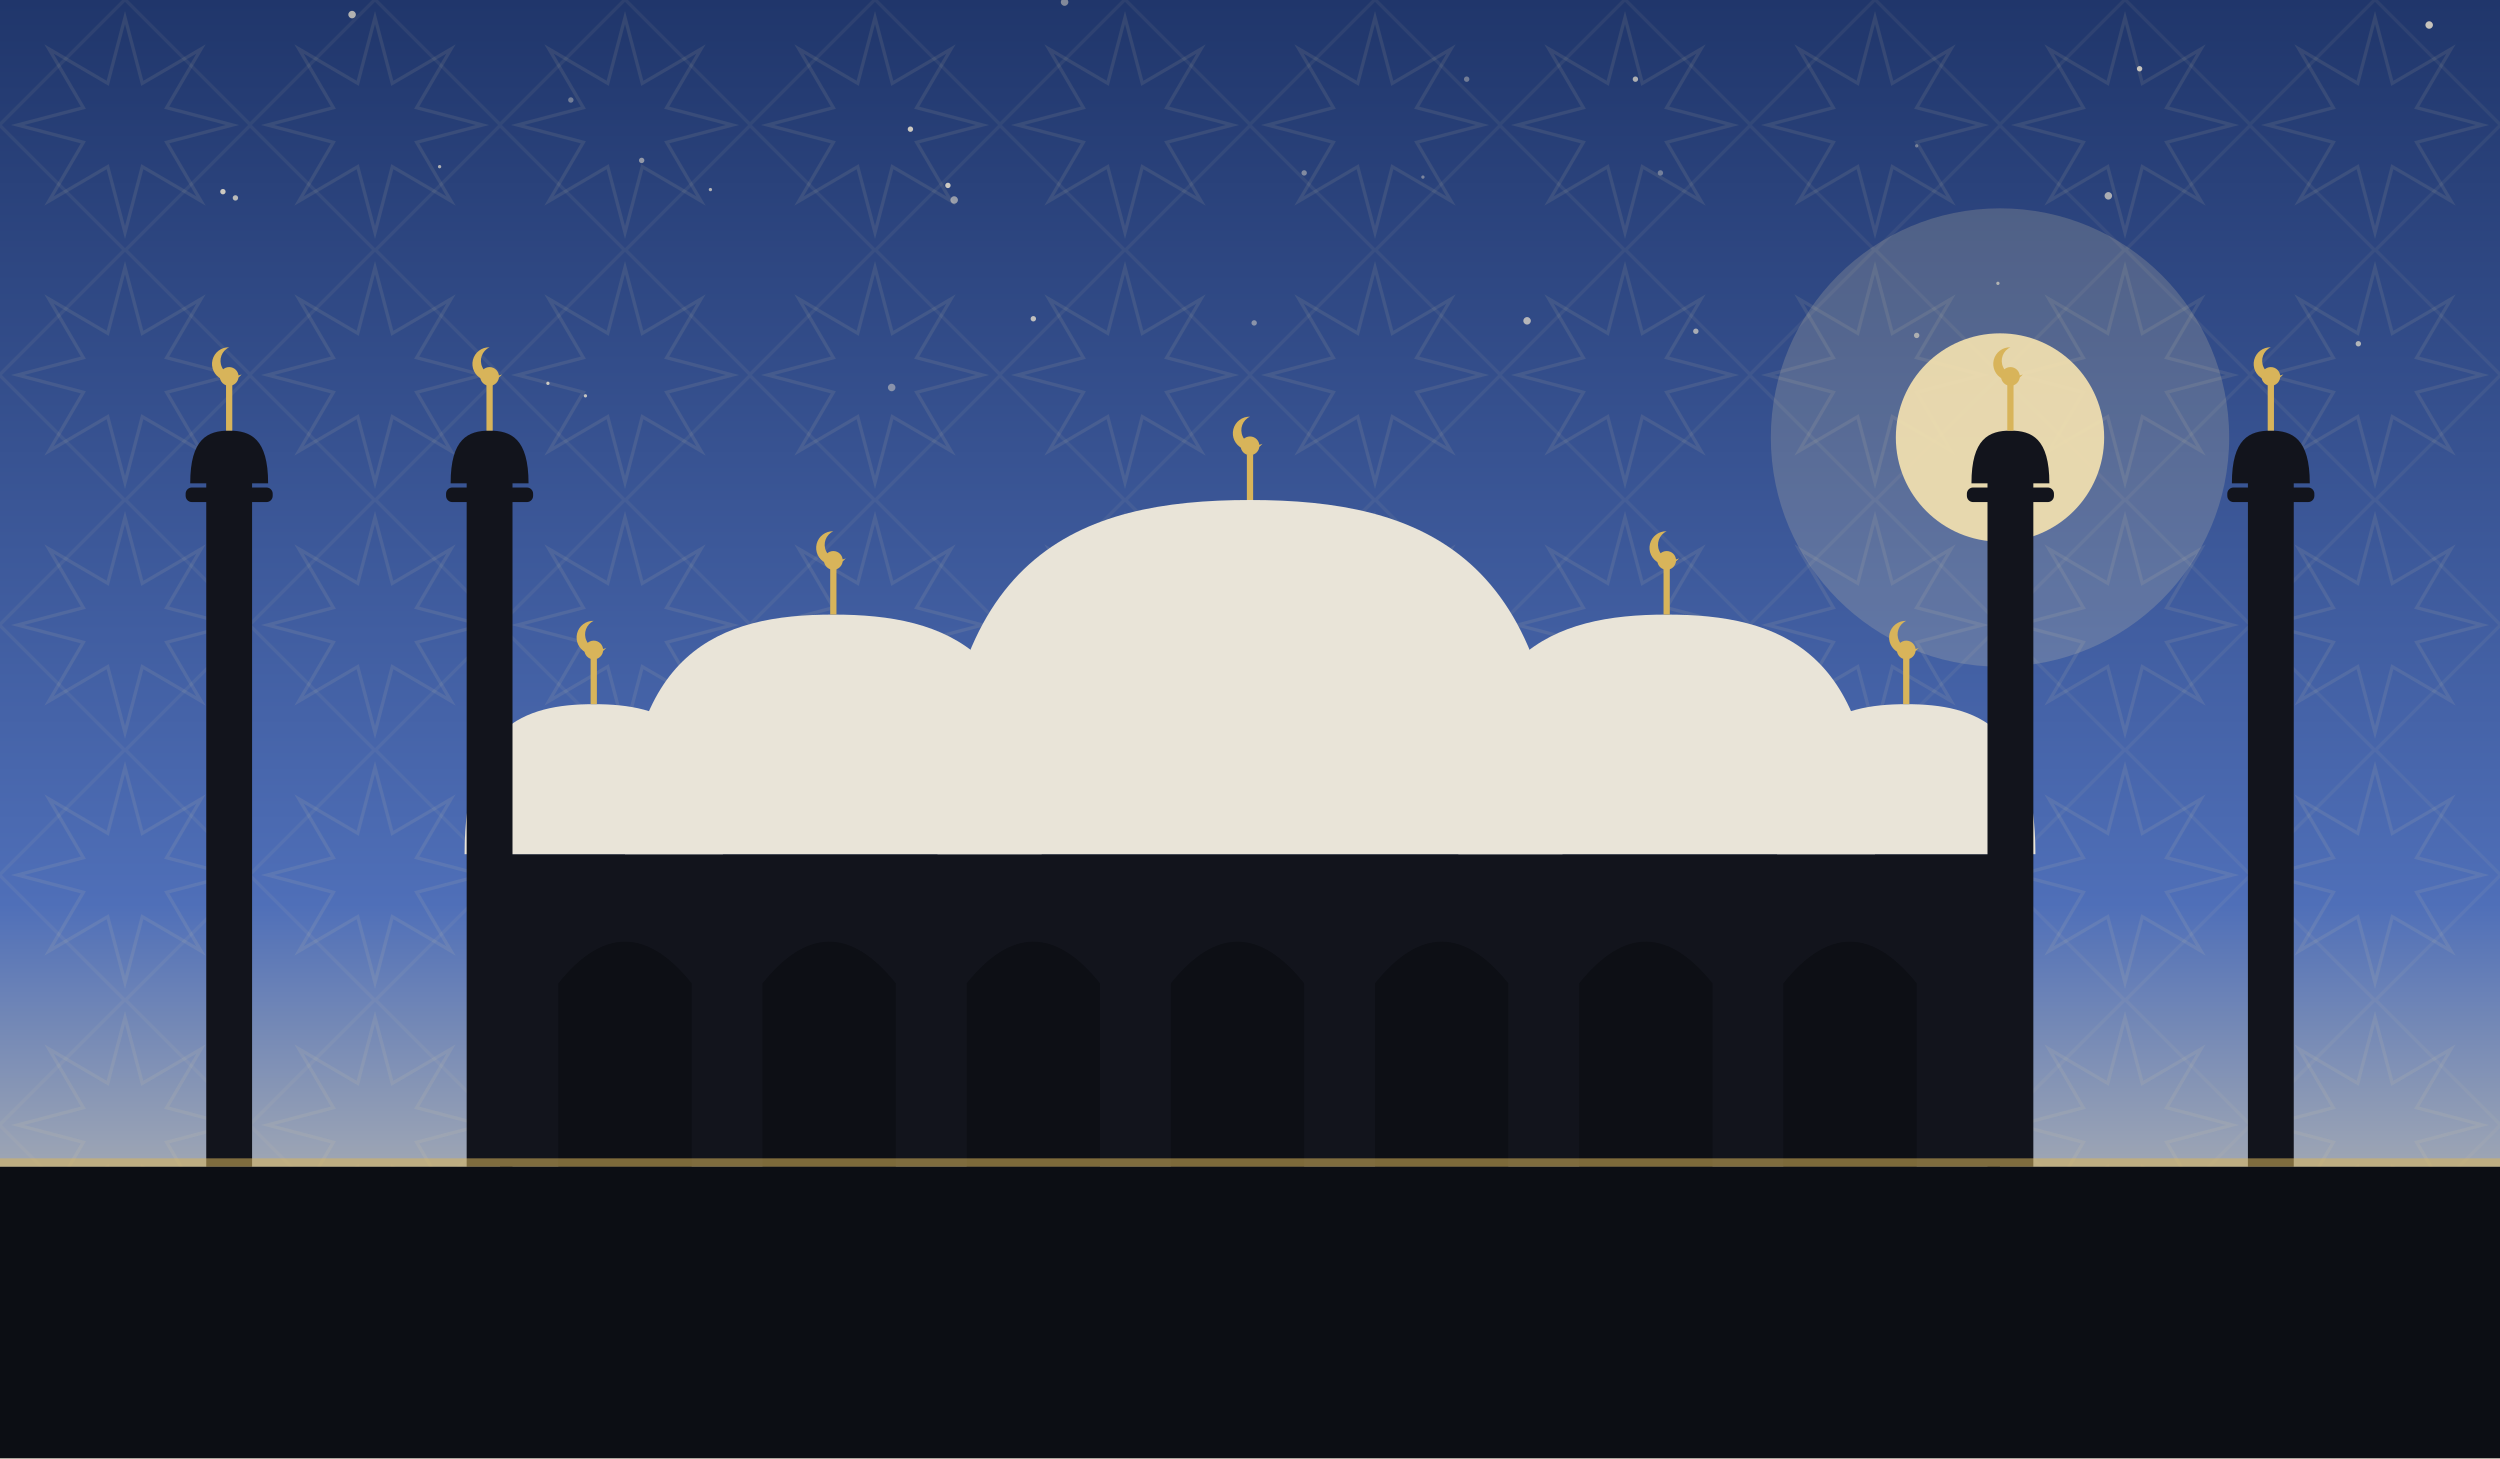
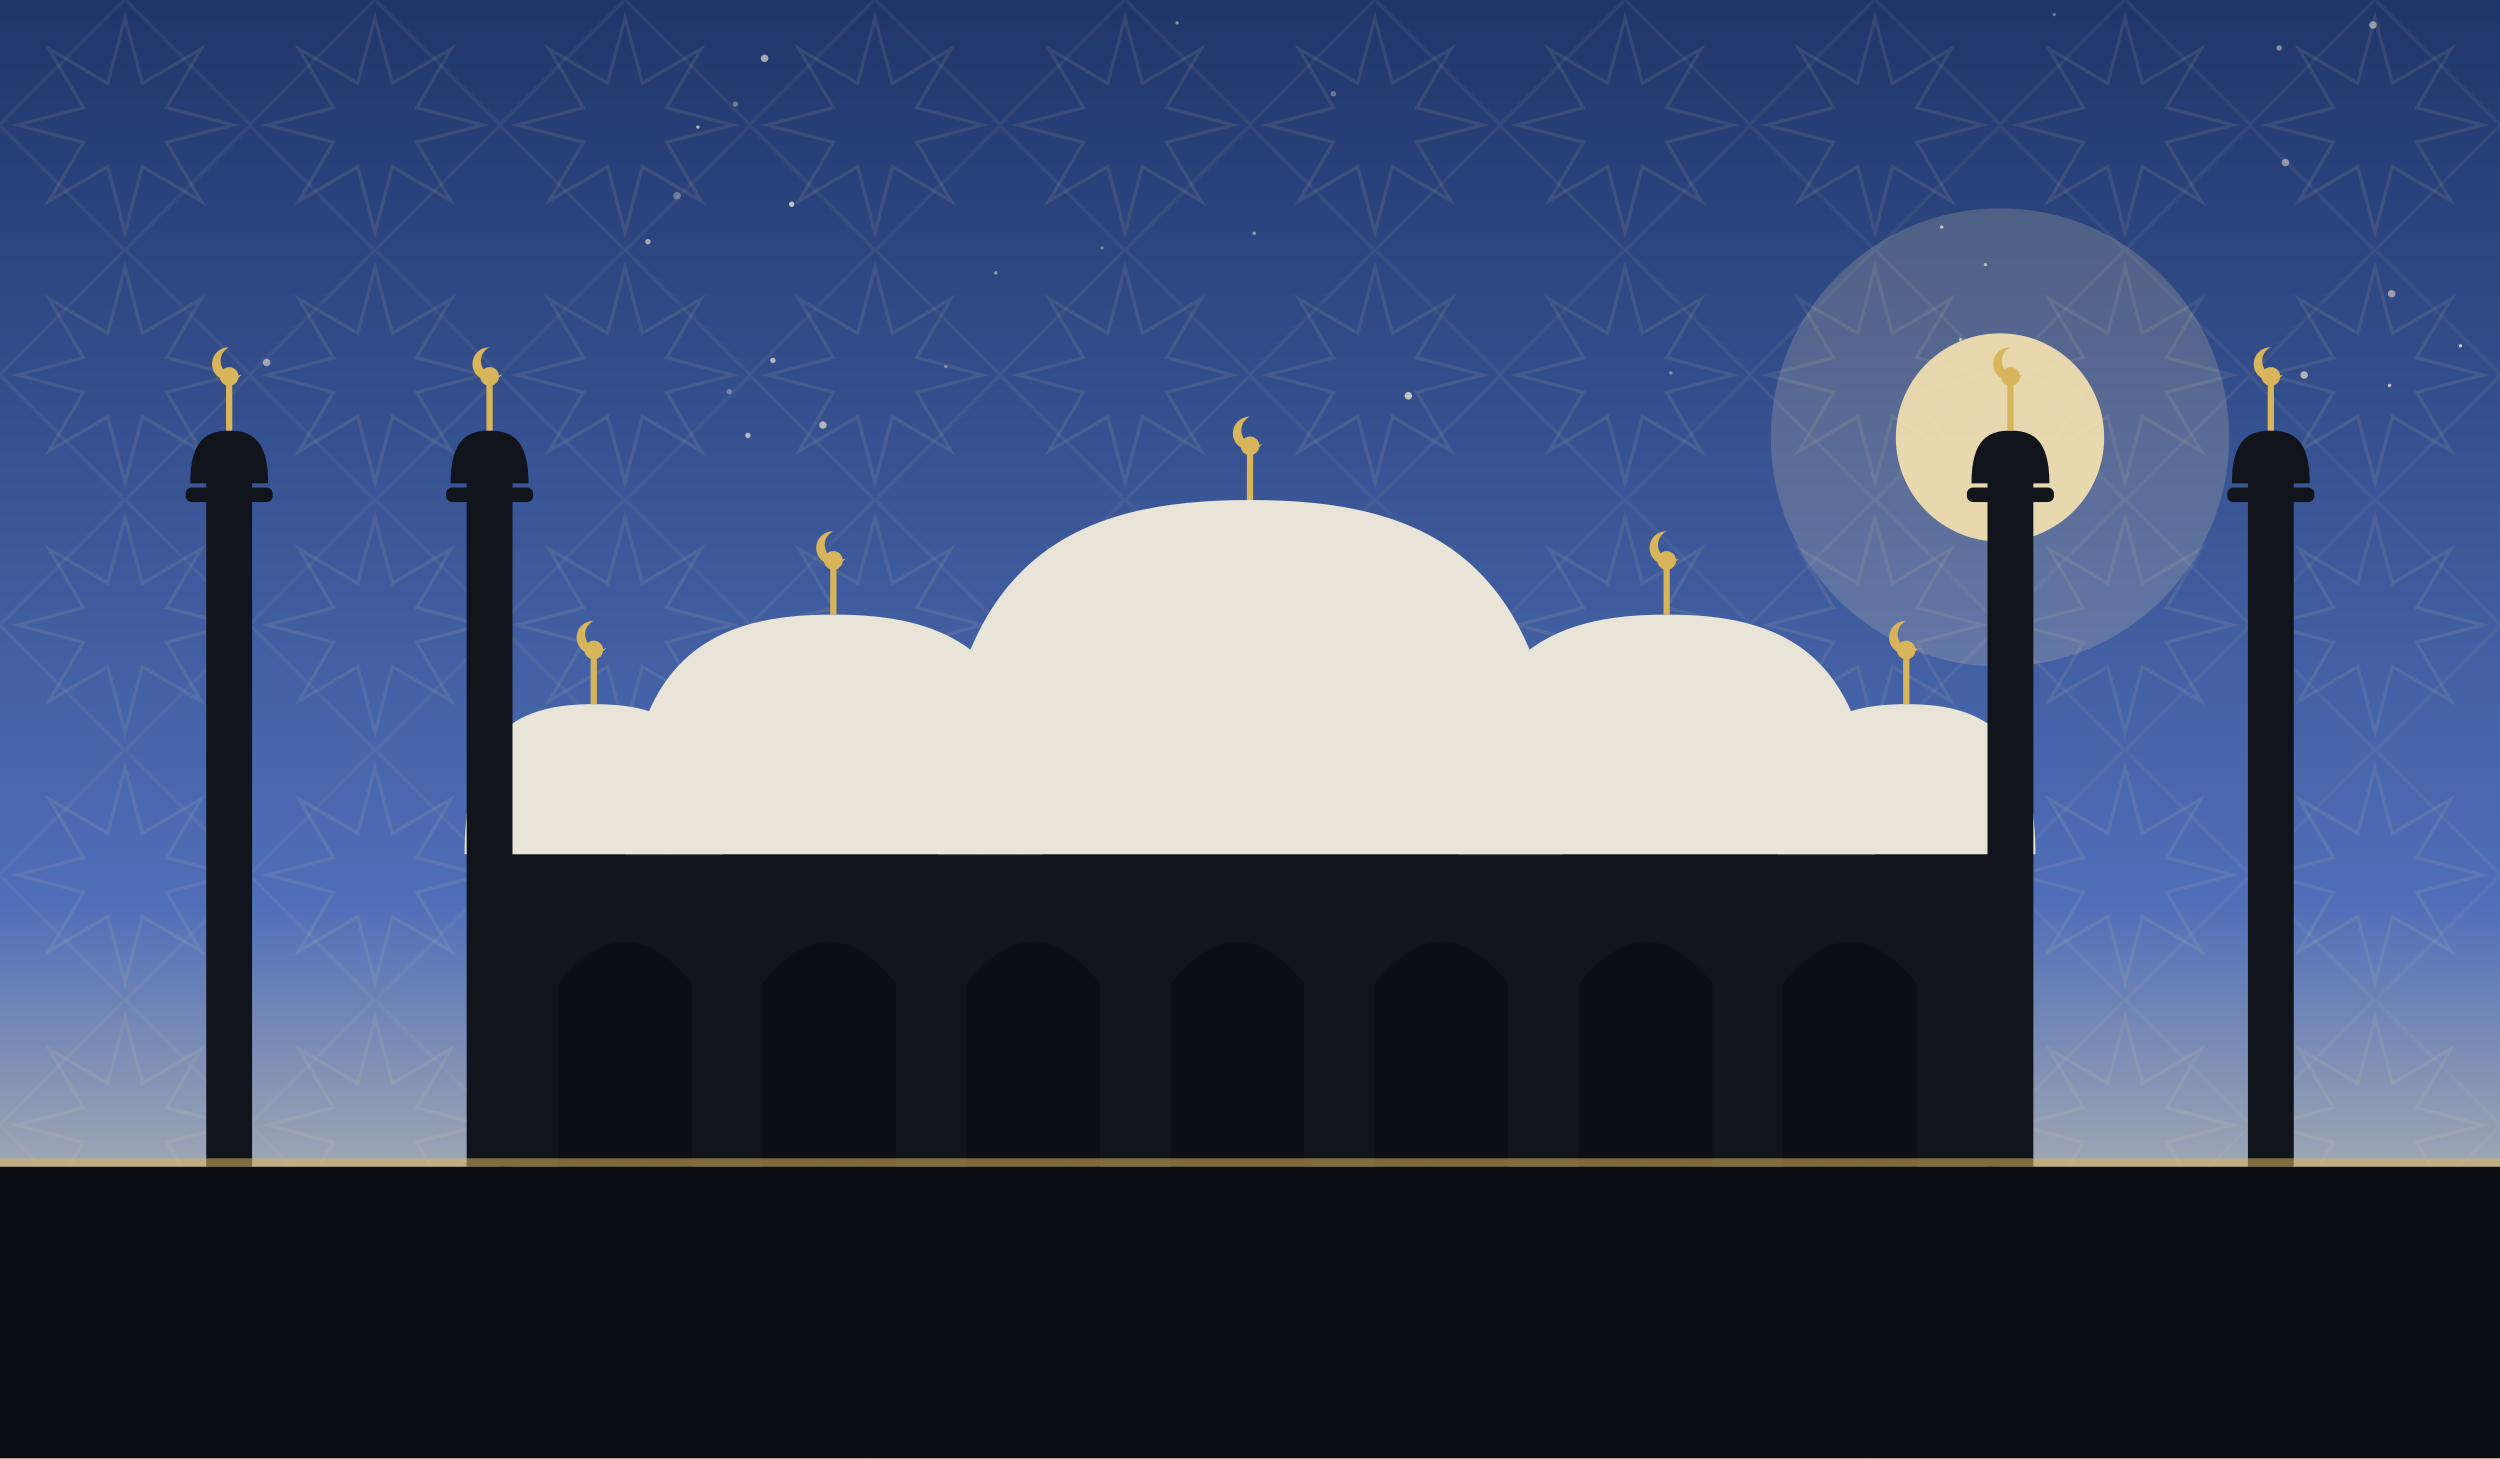
<svg xmlns="http://www.w3.org/2000/svg" viewBox="0 0 1200 700" role="img">
  <defs>
    <linearGradient id="sky" x1="0" y1="0" x2="0" y2="1">
      <stop offset="0" stop-color="#20366b" />
      <stop offset="0.62" stop-color="#4f6fb8" />
      <stop offset="1" stop-color="#f6e3b0" />
    </linearGradient>
    <pattern id="g1" width="120" height="120" patternUnits="userSpaceOnUse">
      <polygon points="111.6,60.0 80.0,68.3 96.5,96.5 68.3,80.0 60.0,111.6 51.7,80.0 23.5,96.5 40.0,68.3 8.4,60.0 40.0,51.7 23.5,23.5 51.7,40.0 60.0,8.4 68.3,40.0 96.5,23.5 80.0,51.7" fill="none" stroke="#e8d9a8" stroke-width="1.6" opacity="0.1" />
      <rect x="17.4" y="17.4" width="85.2" height="85.2" fill="none" stroke="#e8d9a8" stroke-width="1.6" opacity="0.07" transform="rotate(45 60.0 60.0)" />
    </pattern>
  </defs>
  <rect width="1200" height="700" fill="url(#sky)" />
  <rect width="1200" height="700" fill="url(#g1)" />
-   <circle cx="511" cy="1" r="1.8" fill="#f7ecd2" opacity="0.46" />
-   <circle cx="281" cy="190" r="0.8" fill="#f7ecd2" opacity="0.75" />
-   <circle cx="428" cy="186" r="1.8" fill="#f7ecd2" opacity="0.43" />
-   <circle cx="496" cy="153" r="1.3" fill="#f7ecd2" opacity="0.73" />
-   <circle cx="797" cy="83" r="1.3" fill="#f7ecd2" opacity="0.36" />
-   <circle cx="107" cy="92" r="1.3" fill="#f7ecd2" opacity="0.79" />
-   <circle cx="274" cy="48" r="1.3" fill="#f7ecd2" opacity="0.37" />
-   <circle cx="602" cy="155" r="1.3" fill="#f7ecd2" opacity="0.45" />
-   <circle cx="683" cy="85" r="0.8" fill="#f7ecd2" opacity="0.40" />
-   <circle cx="733" cy="154" r="1.8" fill="#f7ecd2" opacity="0.67" />
-   <circle cx="920" cy="70" r="0.8" fill="#f7ecd2" opacity="0.35" />
-   <circle cx="308" cy="77" r="1.3" fill="#f7ecd2" opacity="0.51" />
-   <circle cx="169" cy="7" r="1.8" fill="#f7ecd2" opacity="0.68" />
-   <circle cx="959" cy="136" r="0.8" fill="#f7ecd2" opacity="0.59" />
-   <circle cx="1166" cy="12" r="1.8" fill="#f7ecd2" opacity="0.77" />
-   <circle cx="814" cy="159" r="1.3" fill="#f7ecd2" opacity="0.61" />
-   <circle cx="455" cy="89" r="1.3" fill="#f7ecd2" opacity="0.80" />
-   <circle cx="785" cy="38" r="1.3" fill="#f7ecd2" opacity="0.65" />
-   <circle cx="1012" cy="94" r="1.8" fill="#f7ecd2" opacity="0.63" />
-   <circle cx="920" cy="161" r="1.3" fill="#f7ecd2" opacity="0.55" />
-   <circle cx="341" cy="91" r="0.8" fill="#f7ecd2" opacity="0.66" />
-   <circle cx="211" cy="80" r="0.8" fill="#f7ecd2" opacity="0.65" />
-   <circle cx="458" cy="96" r="1.8" fill="#f7ecd2" opacity="0.53" />
-   <circle cx="626" cy="83" r="1.3" fill="#f7ecd2" opacity="0.43" />
-   <circle cx="1027" cy="33" r="1.3" fill="#f7ecd2" opacity="0.76" />
-   <circle cx="437" cy="62" r="1.3" fill="#f7ecd2" opacity="0.79" />
-   <circle cx="704" cy="38" r="1.3" fill="#f7ecd2" opacity="0.37" />
-   <circle cx="1132" cy="165" r="1.3" fill="#f7ecd2" opacity="0.65" />
-   <circle cx="113" cy="95" r="1.3" fill="#f7ecd2" opacity="0.70" />
-   <circle cx="263" cy="184" r="0.8" fill="#f7ecd2" opacity="0.77" />
+   <circle cx="529" cy="119" r="0.8" fill="#f7ecd2" opacity="0.36" />
+   <circle cx="395" cy="204" r="1.8" fill="#f7ecd2" opacity="0.65" />
+   <circle cx="350" cy="188" r="1.3" fill="#f7ecd2" opacity="0.35" />
+   <circle cx="802" cy="179" r="0.8" fill="#f7ecd2" opacity="0.43" />
+   <circle cx="335" cy="61" r="0.8" fill="#f7ecd2" opacity="0.70" />
+   <circle cx="1181" cy="166" r="0.8" fill="#f7ecd2" opacity="0.81" />
+   <circle cx="676" cy="190" r="1.8" fill="#f7ecd2" opacity="0.75" />
+   <circle cx="1148" cy="141" r="1.8" fill="#f7ecd2" opacity="0.53" />
+   <circle cx="941" cy="163" r="0.8" fill="#f7ecd2" opacity="0.68" />
+   <circle cx="367" cy="28" r="1.8" fill="#f7ecd2" opacity="0.61" />
+   <circle cx="602" cy="112" r="0.8" fill="#f7ecd2" opacity="0.59" />
+   <circle cx="1094" cy="23" r="1.3" fill="#f7ecd2" opacity="0.47" />
+   <circle cx="1147" cy="185" r="0.8" fill="#f7ecd2" opacity="0.80" />
+   <circle cx="353" cy="50" r="1.3" fill="#f7ecd2" opacity="0.35" />
+   <circle cx="128" cy="174" r="1.8" fill="#f7ecd2" opacity="0.57" />
+   <circle cx="640" cy="45" r="1.3" fill="#f7ecd2" opacity="0.35" />
+   <circle cx="953" cy="127" r="0.8" fill="#f7ecd2" opacity="0.66" />
+   <circle cx="1139" cy="12" r="1.8" fill="#f7ecd2" opacity="0.53" />
+   <circle cx="454" cy="176" r="0.8" fill="#f7ecd2" opacity="0.39" />
+   <circle cx="986" cy="7" r="0.8" fill="#f7ecd2" opacity="0.37" />
+   <circle cx="359" cy="209" r="1.3" fill="#f7ecd2" opacity="0.66" />
+   <circle cx="325" cy="94" r="1.8" fill="#f7ecd2" opacity="0.35" />
+   <circle cx="380" cy="98" r="1.3" fill="#f7ecd2" opacity="0.75" />
+   <circle cx="932" cy="109" r="0.8" fill="#f7ecd2" opacity="0.73" />
+   <circle cx="565" cy="11" r="0.8" fill="#f7ecd2" opacity="0.50" />
+   <circle cx="311" cy="116" r="1.3" fill="#f7ecd2" opacity="0.61" />
+   <circle cx="1106" cy="180" r="1.8" fill="#f7ecd2" opacity="0.65" />
+   <circle cx="478" cy="131" r="0.8" fill="#f7ecd2" opacity="0.53" />
+   <circle cx="371" cy="173" r="1.3" fill="#f7ecd2" opacity="0.68" />
+   <circle cx="1097" cy="78" r="1.8" fill="#f7ecd2" opacity="0.51" />
  <circle cx="960" cy="210" r="110" fill="#f6e3b0" opacity="0.18" />
  <circle cx="960" cy="210" r="50" fill="#f6e3b0" opacity="0.9" />
  <rect x="240" y="410" width="720" height="150" fill="#12141c" />
  <path d="M 268 560 L 268 472 Q 300 432 332 472 L 332 560 Z" fill="#0c0e14" opacity="0.9" />
  <path d="M 366 560 L 366 472 Q 398 432 430 472 L 430 560 Z" fill="#0c0e14" opacity="0.9" />
  <path d="M 464 560 L 464 472 Q 496 432 528 472 L 528 560 Z" fill="#0c0e14" opacity="0.9" />
  <path d="M 562 560 L 562 472 Q 594 432 626 472 L 626 560 Z" fill="#0c0e14" opacity="0.9" />
  <path d="M 660 560 L 660 472 Q 692 432 724 472 L 724 560 Z" fill="#0c0e14" opacity="0.9" />
  <path d="M 758 560 L 758 472 Q 790 432 822 472 L 822 560 Z" fill="#0c0e14" opacity="0.9" />
  <path d="M 856 560 L 856 472 Q 888 432 920 472 L 920 560 Z" fill="#0c0e14" opacity="0.9" />
  <path d="M 450 410 C 450 265.5, 517.5 240, 600 240 C 682.5 240, 750 265.5, 750 410 Z" fill="#e9e4d8" />
  <line x1="600" y1="240" x2="600" y2="218" stroke="#d8b45a" stroke-width="3" />
  <circle cx="600" cy="214" r="4.5" fill="#d8b45a" />
  <path d="M 600 200 a 8 8 0 1 0 6 13 a 6.4 6.4 0 1 1 -6 -13 Z" fill="#d8b45a" />
  <path d="M 300 410 C 300 312.25, 345.0 295, 400 295 C 455.0 295, 500 312.25, 500 410 Z" fill="#e9e4d8" />
  <line x1="400" y1="295" x2="400" y2="273" stroke="#d8b45a" stroke-width="3" />
  <circle cx="400" cy="269" r="4.5" fill="#d8b45a" />
  <path d="M 400 255 a 8 8 0 1 0 6 13 a 6.4 6.4 0 1 1 -6 -13 Z" fill="#d8b45a" />
  <path d="M 700 410 C 700 312.25, 745.0 295, 800 295 C 855.0 295, 900 312.25, 900 410 Z" fill="#e9e4d8" />
  <line x1="800" y1="295" x2="800" y2="273" stroke="#d8b45a" stroke-width="3" />
  <circle cx="800" cy="269" r="4.5" fill="#d8b45a" />
  <path d="M 800 255 a 8 8 0 1 0 6 13 a 6.4 6.4 0 1 1 -6 -13 Z" fill="#d8b45a" />
  <path d="M 223 410 C 223 348.8, 250.9 338, 285 338 C 319.1 338, 347 348.8, 347 410 Z" fill="#e9e4d8" />
  <line x1="285" y1="338" x2="285" y2="316" stroke="#d8b45a" stroke-width="3" />
  <circle cx="285" cy="312" r="4.5" fill="#d8b45a" />
  <path d="M 285 298 a 8 8 0 1 0 6 13 a 6.4 6.4 0 1 1 -6 -13 Z" fill="#d8b45a" />
  <path d="M 853 410 C 853 348.8, 880.9 338, 915 338 C 949.1 338, 977 348.8, 977 410 Z" fill="#e9e4d8" />
  <line x1="915" y1="338" x2="915" y2="316" stroke="#d8b45a" stroke-width="3" />
  <circle cx="915" cy="312" r="4.5" fill="#d8b45a" />
  <path d="M 915 298 a 8 8 0 1 0 6 13 a 6.4 6.4 0 1 1 -6 -13 Z" fill="#d8b45a" />
  <rect x="99.0" y="230" width="22" height="330" fill="#12141c" />
  <rect x="89.1" y="234" width="41.8" height="7" rx="3" fill="#12141c" />
  <path d="M 91.3 232 C 91.3 210.495, 99.715 206.7, 110 206.7 C 120.285 206.7, 128.7 210.495, 128.7 232 Z" fill="#12141c" />
  <line x1="110" y1="206.7" x2="110" y2="184.7" stroke="#d8b45a" stroke-width="3" />
  <circle cx="110" cy="180.7" r="4.5" fill="#d8b45a" />
  <path d="M 110 166.7 a 8 8 0 1 0 6 13 a 6.4 6.4 0 1 1 -6 -13 Z" fill="#d8b45a" />
  <rect x="224.0" y="230" width="22" height="330" fill="#12141c" />
  <rect x="214.1" y="234" width="41.8" height="7" rx="3" fill="#12141c" />
  <path d="M 216.3 232 C 216.3 210.495, 224.715 206.7, 235 206.7 C 245.285 206.7, 253.7 210.495, 253.7 232 Z" fill="#12141c" />
  <line x1="235" y1="206.7" x2="235" y2="184.7" stroke="#d8b45a" stroke-width="3" />
  <circle cx="235" cy="180.7" r="4.5" fill="#d8b45a" />
  <path d="M 235 166.7 a 8 8 0 1 0 6 13 a 6.4 6.4 0 1 1 -6 -13 Z" fill="#d8b45a" />
  <rect x="954.0" y="230" width="22" height="330" fill="#12141c" />
  <rect x="944.1" y="234" width="41.8" height="7" rx="3" fill="#12141c" />
  <path d="M 946.3 232 C 946.3 210.495, 954.715 206.7, 965 206.7 C 975.285 206.7, 983.7 210.495, 983.7 232 Z" fill="#12141c" />
  <line x1="965" y1="206.7" x2="965" y2="184.7" stroke="#d8b45a" stroke-width="3" />
  <circle cx="965" cy="180.7" r="4.5" fill="#d8b45a" />
  <path d="M 965 166.7 a 8 8 0 1 0 6 13 a 6.4 6.4 0 1 1 -6 -13 Z" fill="#d8b45a" />
  <rect x="1079.0" y="230" width="22" height="330" fill="#12141c" />
  <rect x="1069.1" y="234" width="41.8" height="7" rx="3" fill="#12141c" />
  <path d="M 1071.3 232 C 1071.3 210.495, 1079.715 206.7, 1090 206.7 C 1100.285 206.7, 1108.7 210.495, 1108.7 232 Z" fill="#12141c" />
  <line x1="1090" y1="206.7" x2="1090" y2="184.7" stroke="#d8b45a" stroke-width="3" />
  <circle cx="1090" cy="180.7" r="4.5" fill="#d8b45a" />
  <path d="M 1090 166.7 a 8 8 0 1 0 6 13 a 6.4 6.4 0 1 1 -6 -13 Z" fill="#d8b45a" />
  <rect x="0" y="560" width="1200" height="140" fill="#0c0e14" />
  <rect x="0" y="556" width="1200" height="4" fill="#d8b45a" opacity="0.55" />
</svg>
